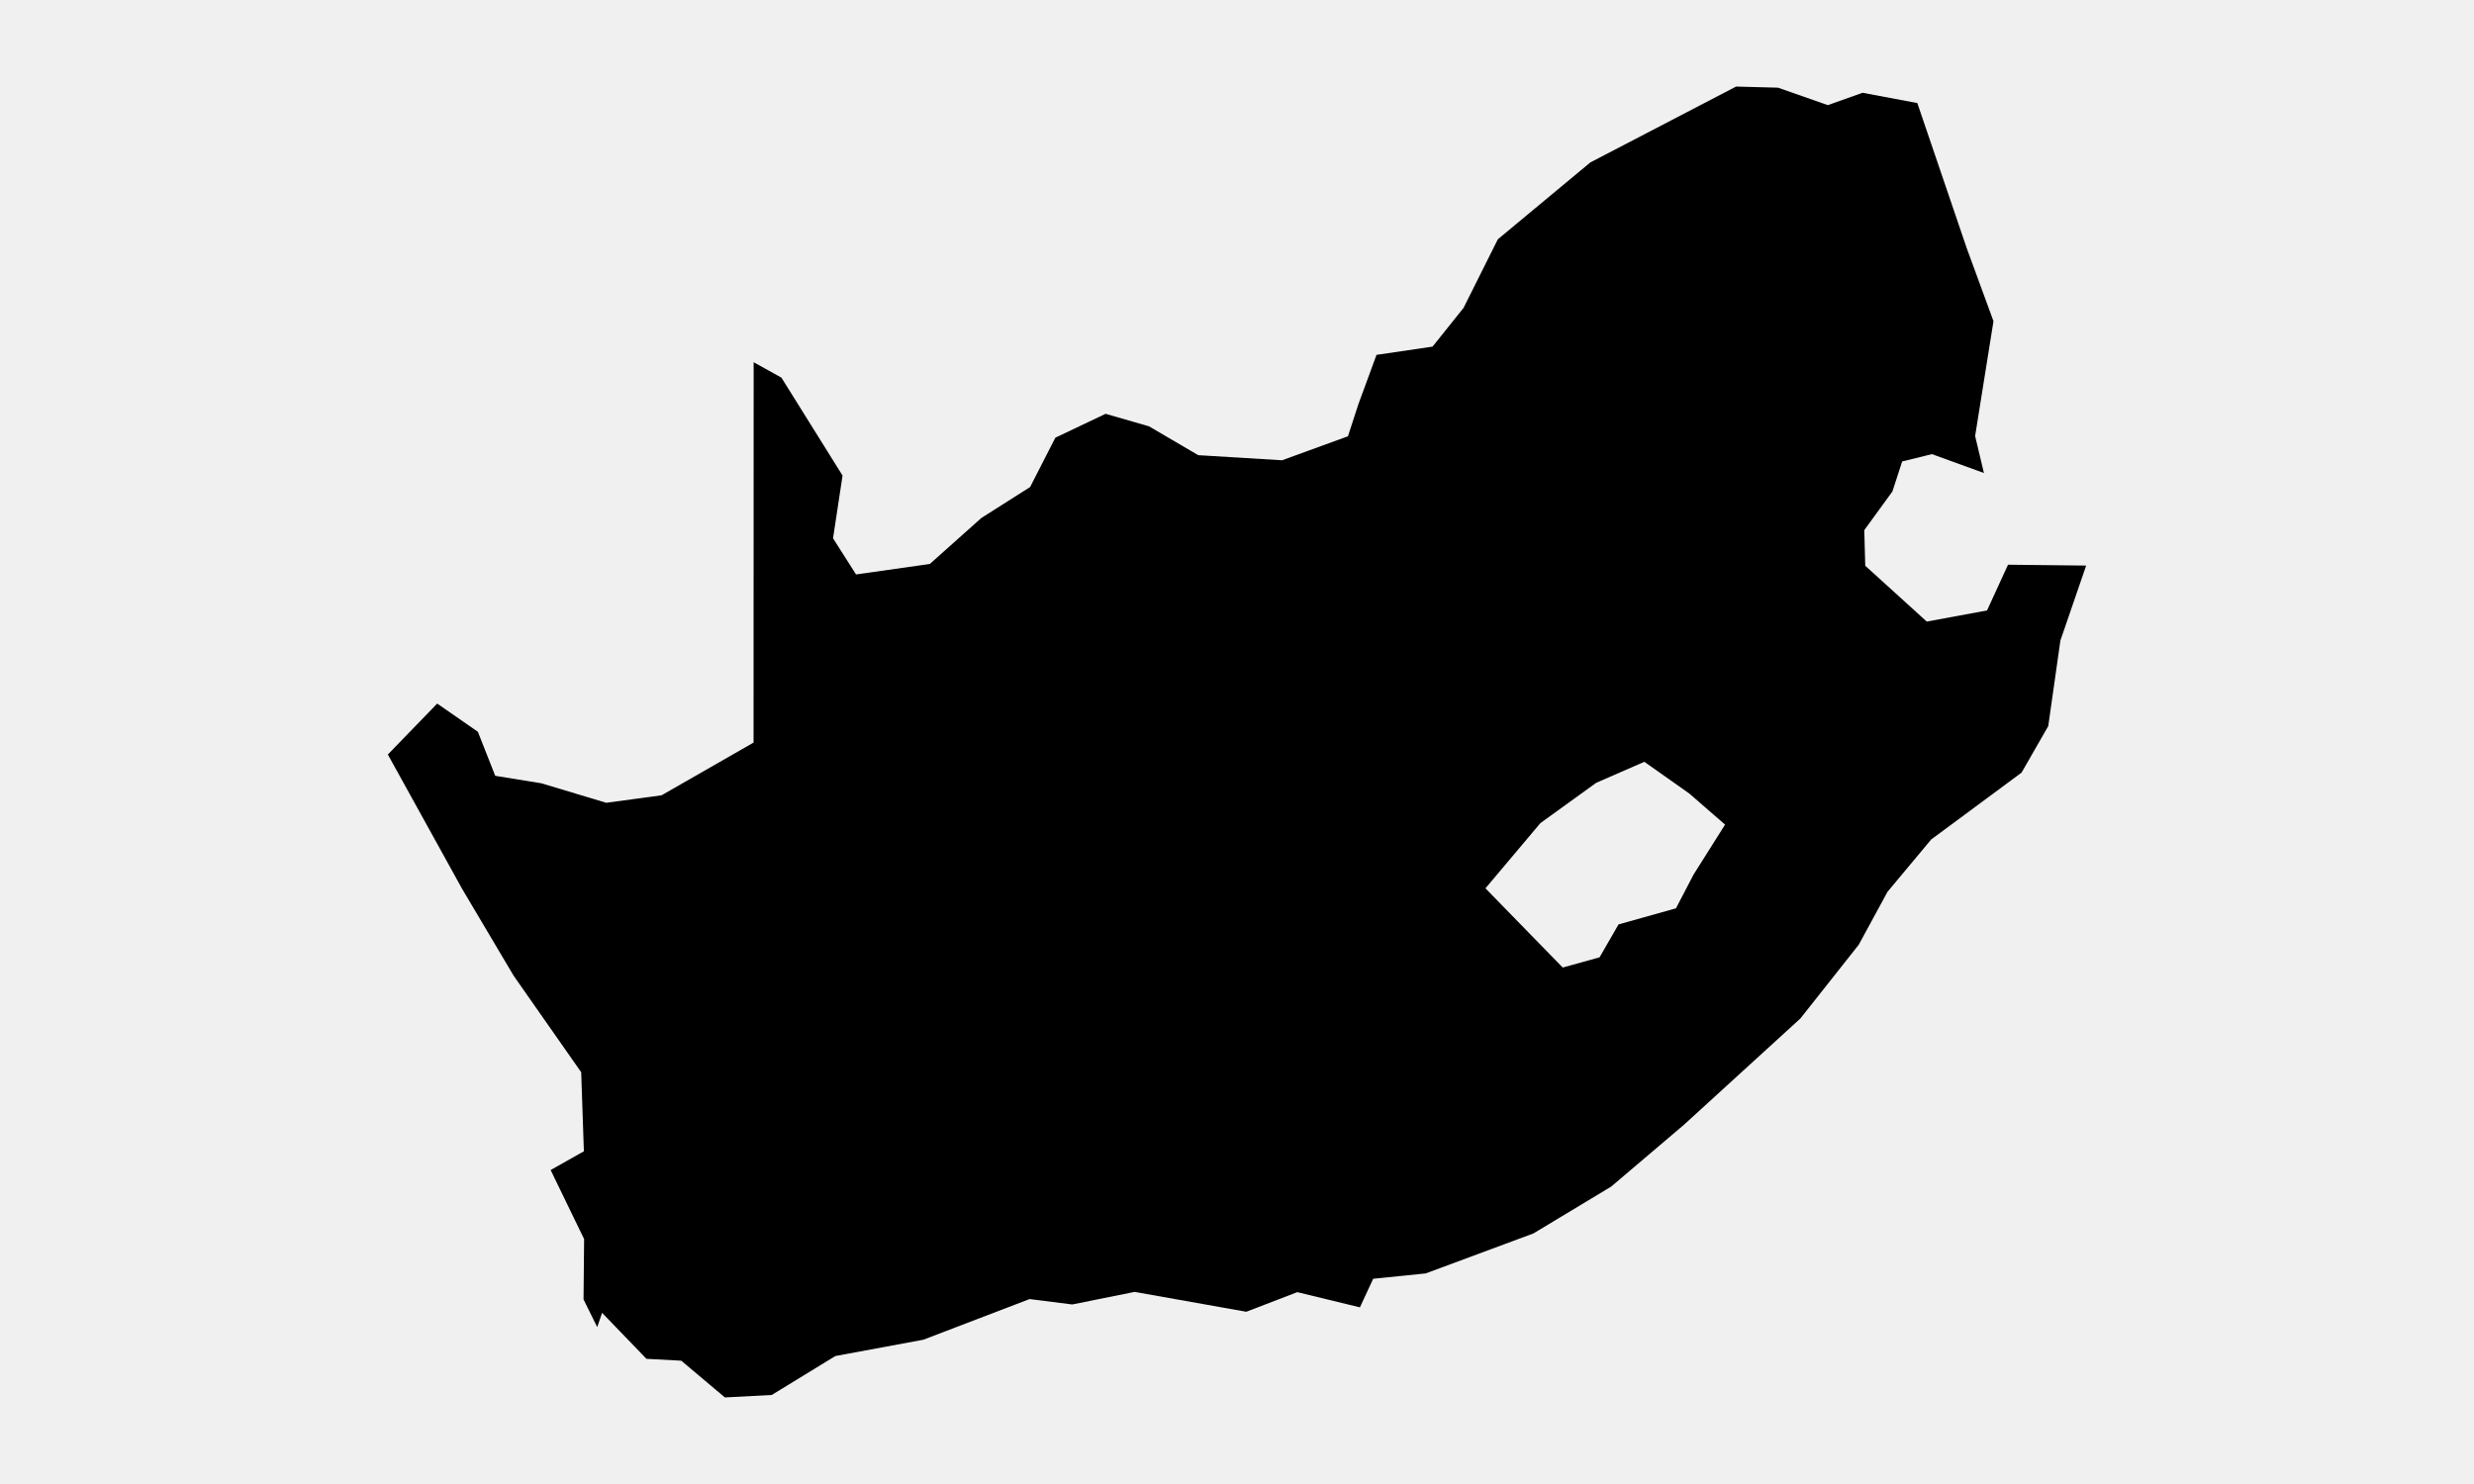
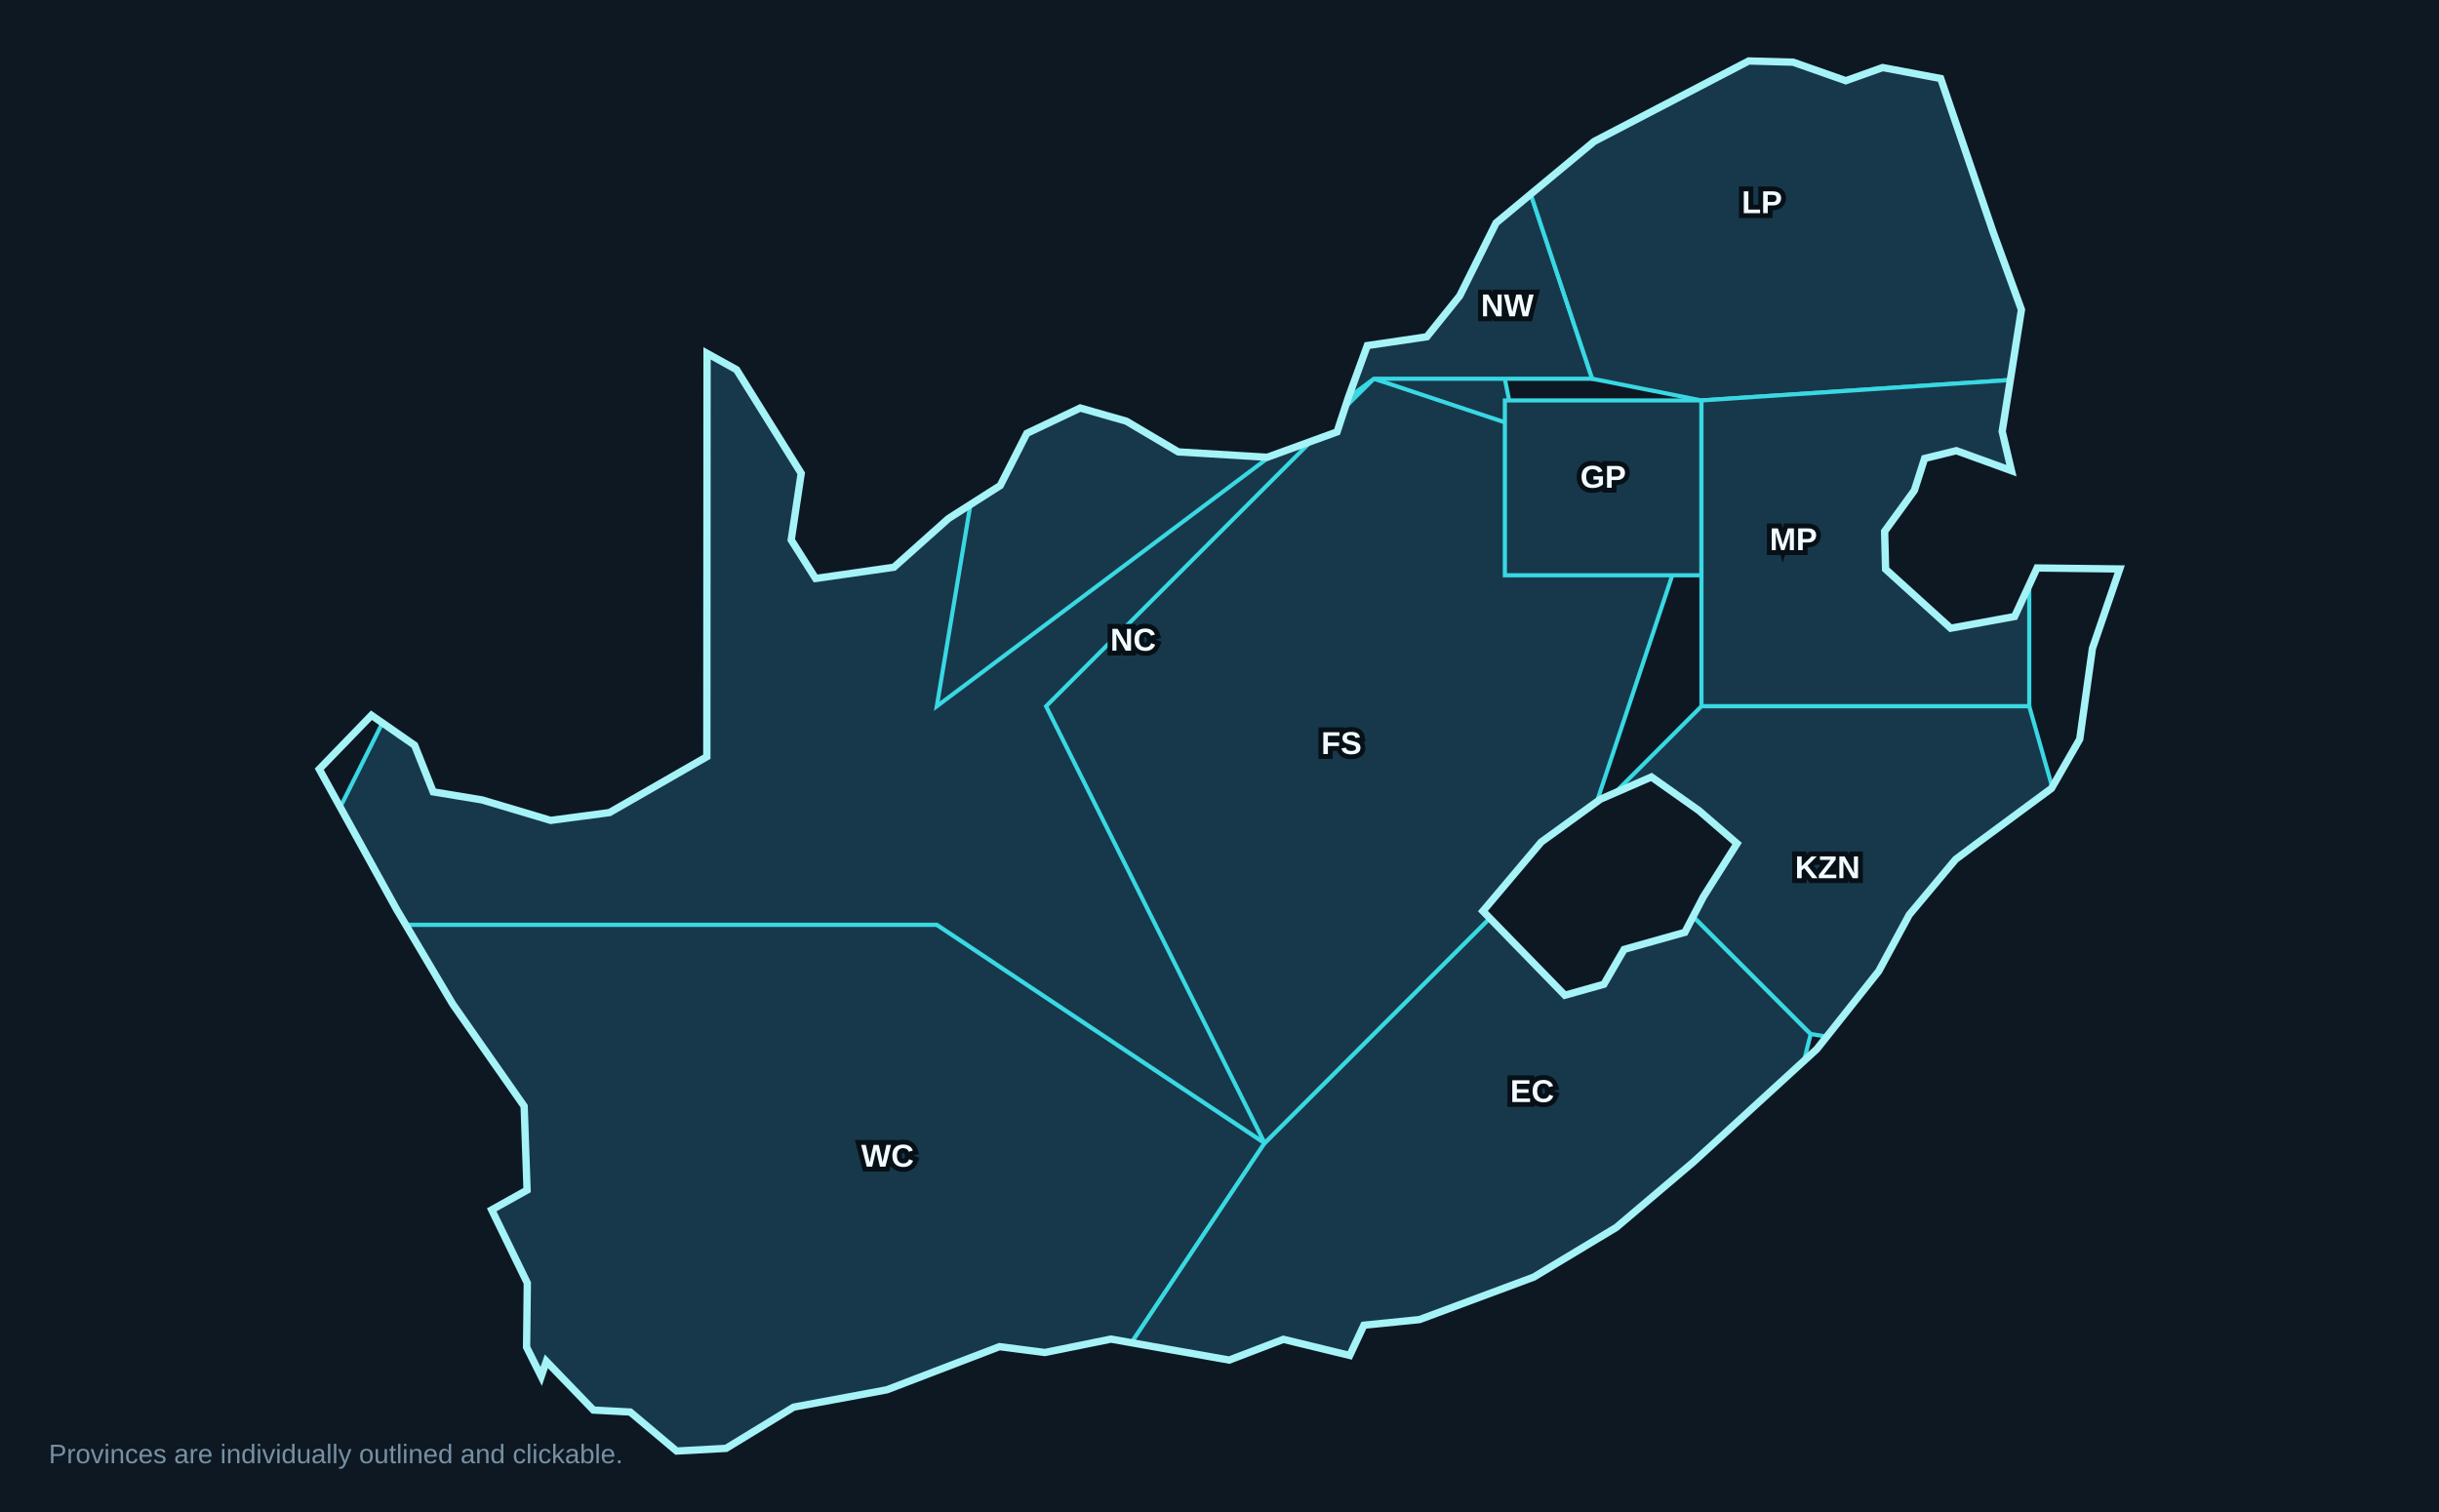
- <svg xmlns="http://www.w3.org/2000/svg" class="local-country-map" viewBox="0 0 1000 600" role="img" aria-label="South Africa interactive map">
-   <path class="country-shape" d="M 156.77,305.06 L 176.72,284.46 L 193.16,295.87 L 200.18,313.67 L 218.87,316.70 L 245.05,324.58 L 267.42,321.54 L 304.59,300.24 L 304.63,146.45 L 315.87,152.70 L 340.56,192.27 L 336.72,217.64 L 346.01,232.26 L 375.84,228.02 L 396.66,209.43 L 416.38,196.91 L 426.58,176.96 L 446.89,167.31 L 464.44,172.37 L 484.33,184.03 L 518.22,186.09 L 544.85,176.39 L 549.07,163.40 L 556.39,143.48 L 579.04,140.14 L 591.56,124.50 L 605.43,96.75 L 642.82,65.67 L 701.74,35.00 L 718.68,35.45 L 738.82,42.51 L 752.86,37.51 L 774.99,41.67 L 794.94,100.28 L 805.77,129.86 L 798.35,176.29 L 801.91,191.24 L 780.89,183.61 L 768.86,186.58 L 764.92,198.70 L 753.55,214.34 L 753.94,228.74 L 778.80,251.31 L 803.17,246.81 L 811.65,228.32 L 843.23,228.67 L 832.82,258.98 L 827.91,293.58 L 817.13,312.37 L 788.72,333.40 L 780.58,339.42 L 762.93,360.58 L 751.31,381.97 L 727.70,411.81 L 680.64,454.77 L 651.25,479.75 L 619.80,498.70 L 576.28,514.86 L 555.05,517.02 L 549.68,528.58 L 524.37,522.43 L 503.76,530.36 L 458.63,522.33 L 433.40,527.41 L 416.16,525.23 L 373.21,541.67 L 337.66,548.26 L 311.94,564.00 L 293.00,565.00 L 275.38,550.15 L 261.30,549.39 L 243.37,530.80 L 241.40,536.57 L 235.87,525.38 L 236.10,500.97 L 222.57,473.06 L 236.01,465.48 L 234.92,433.52 L 207.65,394.55 L 186.73,359.27 L 186.67,359.16 L 156.77,305.06 Z M 682.83,320.84 L 664.65,308.01 L 645.19,316.50 L 622.63,332.79 L 600.43,359.16 L 631.66,391.19 L 646.56,387.05 L 654.22,373.75 L 677.43,367.24 L 684.51,353.66 L 697.28,333.40 L 682.83,320.84 Z" />
-   <a href="../../region.html?country=south-africa&amp;region=Eastern%20Cape">
-     <g class="map-marker">
-       <circle cx="558.8" cy="447.6" r="11" />
-       <text x="558.8" y="430.6" text-anchor="middle">Eastern Cape</text>
-     </g>
-   </a>
-   <a href="../../region.html?country=south-africa&amp;region=Free%20State">
-     <g class="map-marker">
-       <circle cx="579.6" cy="322.7" r="11" />
-       <text x="579.6" y="305.7" text-anchor="middle">Free State</text>
-     </g>
-   </a>
-   <a href="../../region.html?country=south-africa&amp;region=Gauteng">
-     <g class="map-marker">
-       <circle cx="650.4" cy="197.8" r="11" />
-       <text x="650.4" y="180.8" text-anchor="middle">Gauteng</text>
-     </g>
-   </a>
-   <a href="../../region.html?country=south-africa&amp;region=KwaZulu-Natal">
-     <g class="map-marker">
-       <circle cx="746.2" cy="322.7" r="11" />
-       <text x="746.2" y="305.7" text-anchor="middle">KwaZulu-Natal</text>
-     </g>
-   </a>
-   <a href="../../region.html?country=south-africa&amp;region=Limpopo">
-     <g class="map-marker">
-       <circle cx="704.6" cy="106.2" r="11" />
-       <text x="704.6" y="89.2" text-anchor="middle">Limpopo</text>
-     </g>
-   </a>
-   <a href="../../region.html?country=south-africa&amp;region=Mpumalanga">
-     <g class="map-marker">
-       <circle cx="746.2" cy="176.9" r="11" />
-       <text x="746.2" y="159.9" text-anchor="middle">Mpumalanga</text>
-     </g>
-   </a>
-   <a href="../../region.html?country=south-africa&amp;region=North%20West">
-     <g class="map-marker">
-       <circle cx="538.0" cy="218.6" r="11" />
-       <text x="538.0" y="201.6" text-anchor="middle">North West</text>
-     </g>
-   </a>
-   <a href="../../region.html?country=south-africa&amp;region=Northern%20Cape">
-     <g class="map-marker">
-       <circle cx="350.6" cy="322.7" r="11" />
-       <text x="350.6" y="305.7" text-anchor="middle">Northern Cape</text>
-     </g>
-   </a>
-   <a href="../../region.html?country=south-africa&amp;region=Western%20Cape">
-     <g class="map-marker">
-       <circle cx="309.0" cy="489.2" r="11" />
-       <text x="309.0" y="472.2" text-anchor="middle">Western Cape</text>
-     </g>
-   </a>
+ <svg xmlns="http://www.w3.org/2000/svg" class="defined-map" viewBox="0 0 1000 620" role="img">
+   <style>.background{fill:#0d1823}.outline{fill:none;stroke:#a5f3f7;stroke-width:3;vector-effect:non-scaling-stroke}.division{fill:#17384a;stroke:#39d8e3;stroke-width:1.7;vector-effect:non-scaling-stroke;transition:.15s;cursor:pointer}a:hover .division{fill:#2a8398;stroke:#fff;stroke-width:2.8}.division-label{fill:#f2fbff;font:600 13px Arial,sans-serif;pointer-events:none;paint-order:stroke;stroke:#071016;stroke-width:4px}.map-note{fill:#7790a2;font:11px Arial,sans-serif}</style>
+   <rect class="background" width="1000" height="620" />
+   <defs>
+     <clipPath id="clip">
+       <path d="M 130.9,315.4 L 152.3,293.3 L 170.0,305.6 L 177.6,324.7 L 197.6,328.0 L 225.8,336.4 L 249.9,333.2 L 289.8,310.3 L 289.9,144.9 L 302.0,151.6 L 328.5,194.1 L 324.4,221.4 L 334.4,237.2 L 366.5,232.6 L 388.9,212.6 L 410.1,199.1 L 421.0,177.7 L 442.9,167.3 L 461.8,172.7 L 483.1,185.3 L 519.6,187.5 L 548.2,177.1 L 552.8,163.1 L 560.6,141.7 L 585.0,138.1 L 598.5,121.3 L 613.4,91.4 L 653.6,58.0 L 717.0,25.0 L 735.2,25.5 L 756.8,33.1 L 771.9,27.7 L 795.7,32.2 L 817.2,95.2 L 828.8,127.0 L 820.9,176.9 L 824.7,193.0 L 802.1,184.8 L 789.1,188.0 L 784.9,201.1 L 772.7,217.9 L 773.1,233.4 L 799.8,257.6 L 826.0,252.8 L 835.2,232.9 L 869.1,233.3 L 857.9,265.9 L 852.7,303.1 L 841.1,323.3 L 810.5,345.9 L 801.8,352.4 L 782.8,375.1 L 770.3,398.2 L 744.9,430.2 L 694.3,476.5 L 662.7,503.3 L 628.8,523.7 L 582.0,541.1 L 559.2,543.4 L 553.4,555.8 L 526.2,549.2 L 504.0,557.7 L 455.5,549.1 L 428.4,554.6 L 409.8,552.2 L 363.6,569.9 L 325.4,577.0 L 297.7,593.9 L 277.4,595.0 L 258.4,579.0 L 243.3,578.2 L 224.0,558.2 L 221.9,564.4 L 215.9,552.4 L 216.2,526.1 L 201.6,496.1 L 216.1,488.0 L 214.9,453.6 L 185.6,411.7 L 163.1,373.7 L 163.0,373.6 L 130.9,315.4 Z M 696.6,332.4 L 677.1,318.6 L 656.2,327.7 L 631.9,345.3 L 608.0,373.6 L 641.6,408.1 L 657.6,403.6 L 665.9,389.3 L 690.8,382.3 L 698.4,367.7 L 712.2,345.9 L 696.6,332.4 Z" />
+     </clipPath>
+   </defs>
+   <g clip-path="url(#clip)">
+     <a href="../../region.html?country=south-africa&amp;region=Western%20Cape" data-region="Western Cape">
+       <path class="division" d="M 384.1,379.2 L 518.5,468.7 L 463.9,550.6 L 455.5,549.1 L 428.4,554.6 L 409.8,552.2 L 363.6,569.9 L 325.4,577.0 L 297.7,593.9 L 277.4,595.0 L 258.4,579.0 L 243.3,578.2 L 224.0,558.2 L 221.9,564.4 L 215.9,552.4 L 216.2,526.1 L 201.6,496.1 L 216.1,488.0 L 214.9,453.6 L 185.6,411.7 L 166.3,379.2 L 384.1,379.2 Z" />
+     </a>
+     <a href="../../region.html?country=south-africa&amp;region=Northern%20Cape" data-region="Northern Cape">
+       <path class="division" d="M 518.5,468.7 L 384.1,379.2 L 166.3,379.2 L 163.1,373.7 L 163.0,373.6 L 139.5,331.0 L 156.8,296.4 L 170.0,305.6 L 177.6,324.7 L 197.6,328.0 L 225.8,336.4 L 249.9,333.2 L 289.8,310.3 L 289.9,144.9 L 302.0,151.6 L 328.5,194.1 L 324.4,221.4 L 334.4,237.2 L 366.5,232.6 L 388.9,212.6 L 410.1,199.1 L 421.0,177.7 L 442.9,167.3 L 461.8,172.7 L 483.1,185.3 L 519.6,187.5 L 548.2,177.1 L 552.8,163.1 L 560.6,141.7 L 585.0,138.1 L 598.5,121.3 L 604.4,109.4 L 608.0,110.5 L 652.1,330.7 L 631.9,345.3 L 608.0,373.6 L 610.8,376.5 L 518.5,468.7 Z" />
+     </a>
+     <a href="../../region.html?country=south-africa&amp;region=Eastern%20Cape" data-region="Eastern Cape">
+       <path class="division" d="M 742.4,424.0 L 739.6,435.1 L 694.3,476.5 L 662.7,503.3 L 628.8,523.7 L 582.0,541.1 L 559.2,543.4 L 553.4,555.8 L 526.2,549.2 L 504.0,557.7 L 463.9,550.6 L 518.5,468.7 L 610.8,376.5 L 641.6,408.1 L 657.6,403.6 L 665.9,389.3 L 690.8,382.3 L 694.2,375.8 L 742.4,424.0 Z" />
+     </a>
+     <a href="../../region.html?country=south-africa&amp;region=Free%20State" data-region="Free State">
+       <path class="division" d="M 518.5,468.7 L 428.9,289.6 L 537.6,180.9 L 548.2,177.1 L 551.5,167.0 L 563.3,155.3 L 697.6,200.0 L 654.7,328.8 L 631.9,345.3 L 608.0,373.6 L 610.8,376.5 L 518.5,468.7 Z" />
+     </a>
+     <a href="../../region.html?country=south-africa&amp;region=North%20West" data-region="North West">
+       <path class="division" d="M 384.1,289.6 L 397.9,206.8 L 410.1,199.1 L 421.0,177.7 L 442.9,167.3 L 461.8,172.7 L 483.1,185.3 L 519.6,187.5 L 520.9,187.0 L 384.1,289.6 Z M 652.8,155.3 L 563.3,155.3 L 552.8,163.1 L 552.8,163.1 L 560.6,141.7 L 585.0,138.1 L 598.5,121.3 L 613.4,91.4 L 627.6,79.6 L 652.8,155.3 Z" />
+     </a>
+     <a href="../../region.html?country=south-africa&amp;region=Gauteng" data-region="Gauteng">
+       <path class="division" d="M 617.0,235.9 L 617.0,164.2 L 697.6,164.2 L 697.6,235.9 L 617.0,235.9 Z" />
+     </a>
+     <a href="../../region.html?country=south-africa&amp;region=Limpopo" data-region="Limpopo">
+       <path class="division" d="M 697.6,164.2 L 652.8,155.3 L 627.6,79.6 L 653.6,58.0 L 717.0,25.0 L 735.2,25.5 L 756.8,33.1 L 771.9,27.7 L 795.7,32.2 L 817.2,95.2 L 828.8,127.0 L 824.3,155.8 L 697.6,164.2 Z" />
+     </a>
+     <a href="../../region.html?country=south-africa&amp;region=Mpumalanga" data-region="Mpumalanga">
+       <path class="division" d="M 824.3,155.8 L 820.9,176.9 L 824.7,193.0 L 802.1,184.8 L 789.1,188.0 L 784.9,201.1 L 772.7,217.9 L 773.1,233.4 L 799.8,257.6 L 826.0,252.8 L 832.0,239.9 L 832.0,289.6 L 697.6,289.6 L 697.6,164.2 L 824.3,155.8 Z" />
+     </a>
+     <a href="../../region.html?country=south-africa&amp;region=KwaZulu-Natal" data-region="KwaZulu-Natal">
+       <path class="division" d="M 832.0,289.6 L 841.4,322.7 L 841.1,323.3 L 810.5,345.9 L 801.8,352.4 L 782.8,375.1 L 770.3,398.2 L 749.0,425.1 L 742.4,424.0 L 694.2,375.8 L 698.4,367.7 L 712.2,345.9 L 696.6,332.4 L 677.1,318.6 L 662.0,325.2 L 697.6,289.6 L 832.0,289.6 Z" />
+     </a>
+   </g>
+   <path class="outline" d="M 130.9,315.4 L 152.3,293.3 L 170.0,305.6 L 177.6,324.7 L 197.6,328.0 L 225.8,336.4 L 249.9,333.2 L 289.8,310.3 L 289.9,144.9 L 302.0,151.6 L 328.5,194.1 L 324.4,221.4 L 334.4,237.2 L 366.5,232.6 L 388.9,212.6 L 410.1,199.1 L 421.0,177.7 L 442.9,167.3 L 461.8,172.7 L 483.1,185.3 L 519.6,187.5 L 548.2,177.1 L 552.8,163.1 L 560.6,141.7 L 585.0,138.1 L 598.5,121.3 L 613.4,91.4 L 653.6,58.0 L 717.0,25.0 L 735.2,25.5 L 756.8,33.1 L 771.9,27.7 L 795.7,32.2 L 817.2,95.2 L 828.8,127.0 L 820.9,176.9 L 824.7,193.0 L 802.1,184.8 L 789.1,188.0 L 784.9,201.1 L 772.7,217.9 L 773.1,233.4 L 799.8,257.6 L 826.0,252.8 L 835.2,232.9 L 869.1,233.3 L 857.9,265.9 L 852.7,303.1 L 841.1,323.3 L 810.5,345.9 L 801.8,352.4 L 782.8,375.1 L 770.3,398.2 L 744.9,430.2 L 694.3,476.5 L 662.7,503.3 L 628.8,523.7 L 582.0,541.1 L 559.2,543.4 L 553.4,555.8 L 526.2,549.2 L 504.0,557.7 L 455.5,549.1 L 428.4,554.6 L 409.8,552.2 L 363.6,569.9 L 325.4,577.0 L 297.7,593.9 L 277.4,595.0 L 258.4,579.0 L 243.3,578.2 L 224.0,558.2 L 221.9,564.4 L 215.9,552.4 L 216.2,526.1 L 201.6,496.1 L 216.1,488.0 L 214.9,453.6 L 185.6,411.7 L 163.1,373.7 L 163.0,373.6 L 130.9,315.4 Z M 696.6,332.4 L 677.1,318.6 L 656.2,327.7 L 631.9,345.3 L 608.0,373.6 L 641.6,408.1 L 657.6,403.6 L 665.9,389.3 L 690.8,382.3 L 698.4,367.7 L 712.2,345.9 L 696.6,332.4 Z" />
+   <text class="division-label" x="363.9" y="478.4" text-anchor="middle">WC</text>
+   <text class="division-label" x="464.6" y="266.8" text-anchor="middle">NC</text>
+   <text class="division-label" x="628.2" y="451.9" text-anchor="middle">EC</text>
+   <text class="division-label" x="550.0" y="309.2" text-anchor="middle">FS</text>
+   <text class="division-label" x="618.0" y="129.7" text-anchor="middle">NW</text>
+   <text class="division-label" x="657.3" y="200.0" text-anchor="middle">GP</text>
+   <text class="division-label" x="722.4" y="87.4" text-anchor="middle">LP</text>
+   <text class="division-label" x="735.3" y="225.6" text-anchor="middle">MP</text>
+   <text class="division-label" x="749.3" y="360.1" text-anchor="middle">KZN</text>
+   <text class="map-note" x="20" y="600">Provinces are individually outlined and clickable.</text>
</svg>
